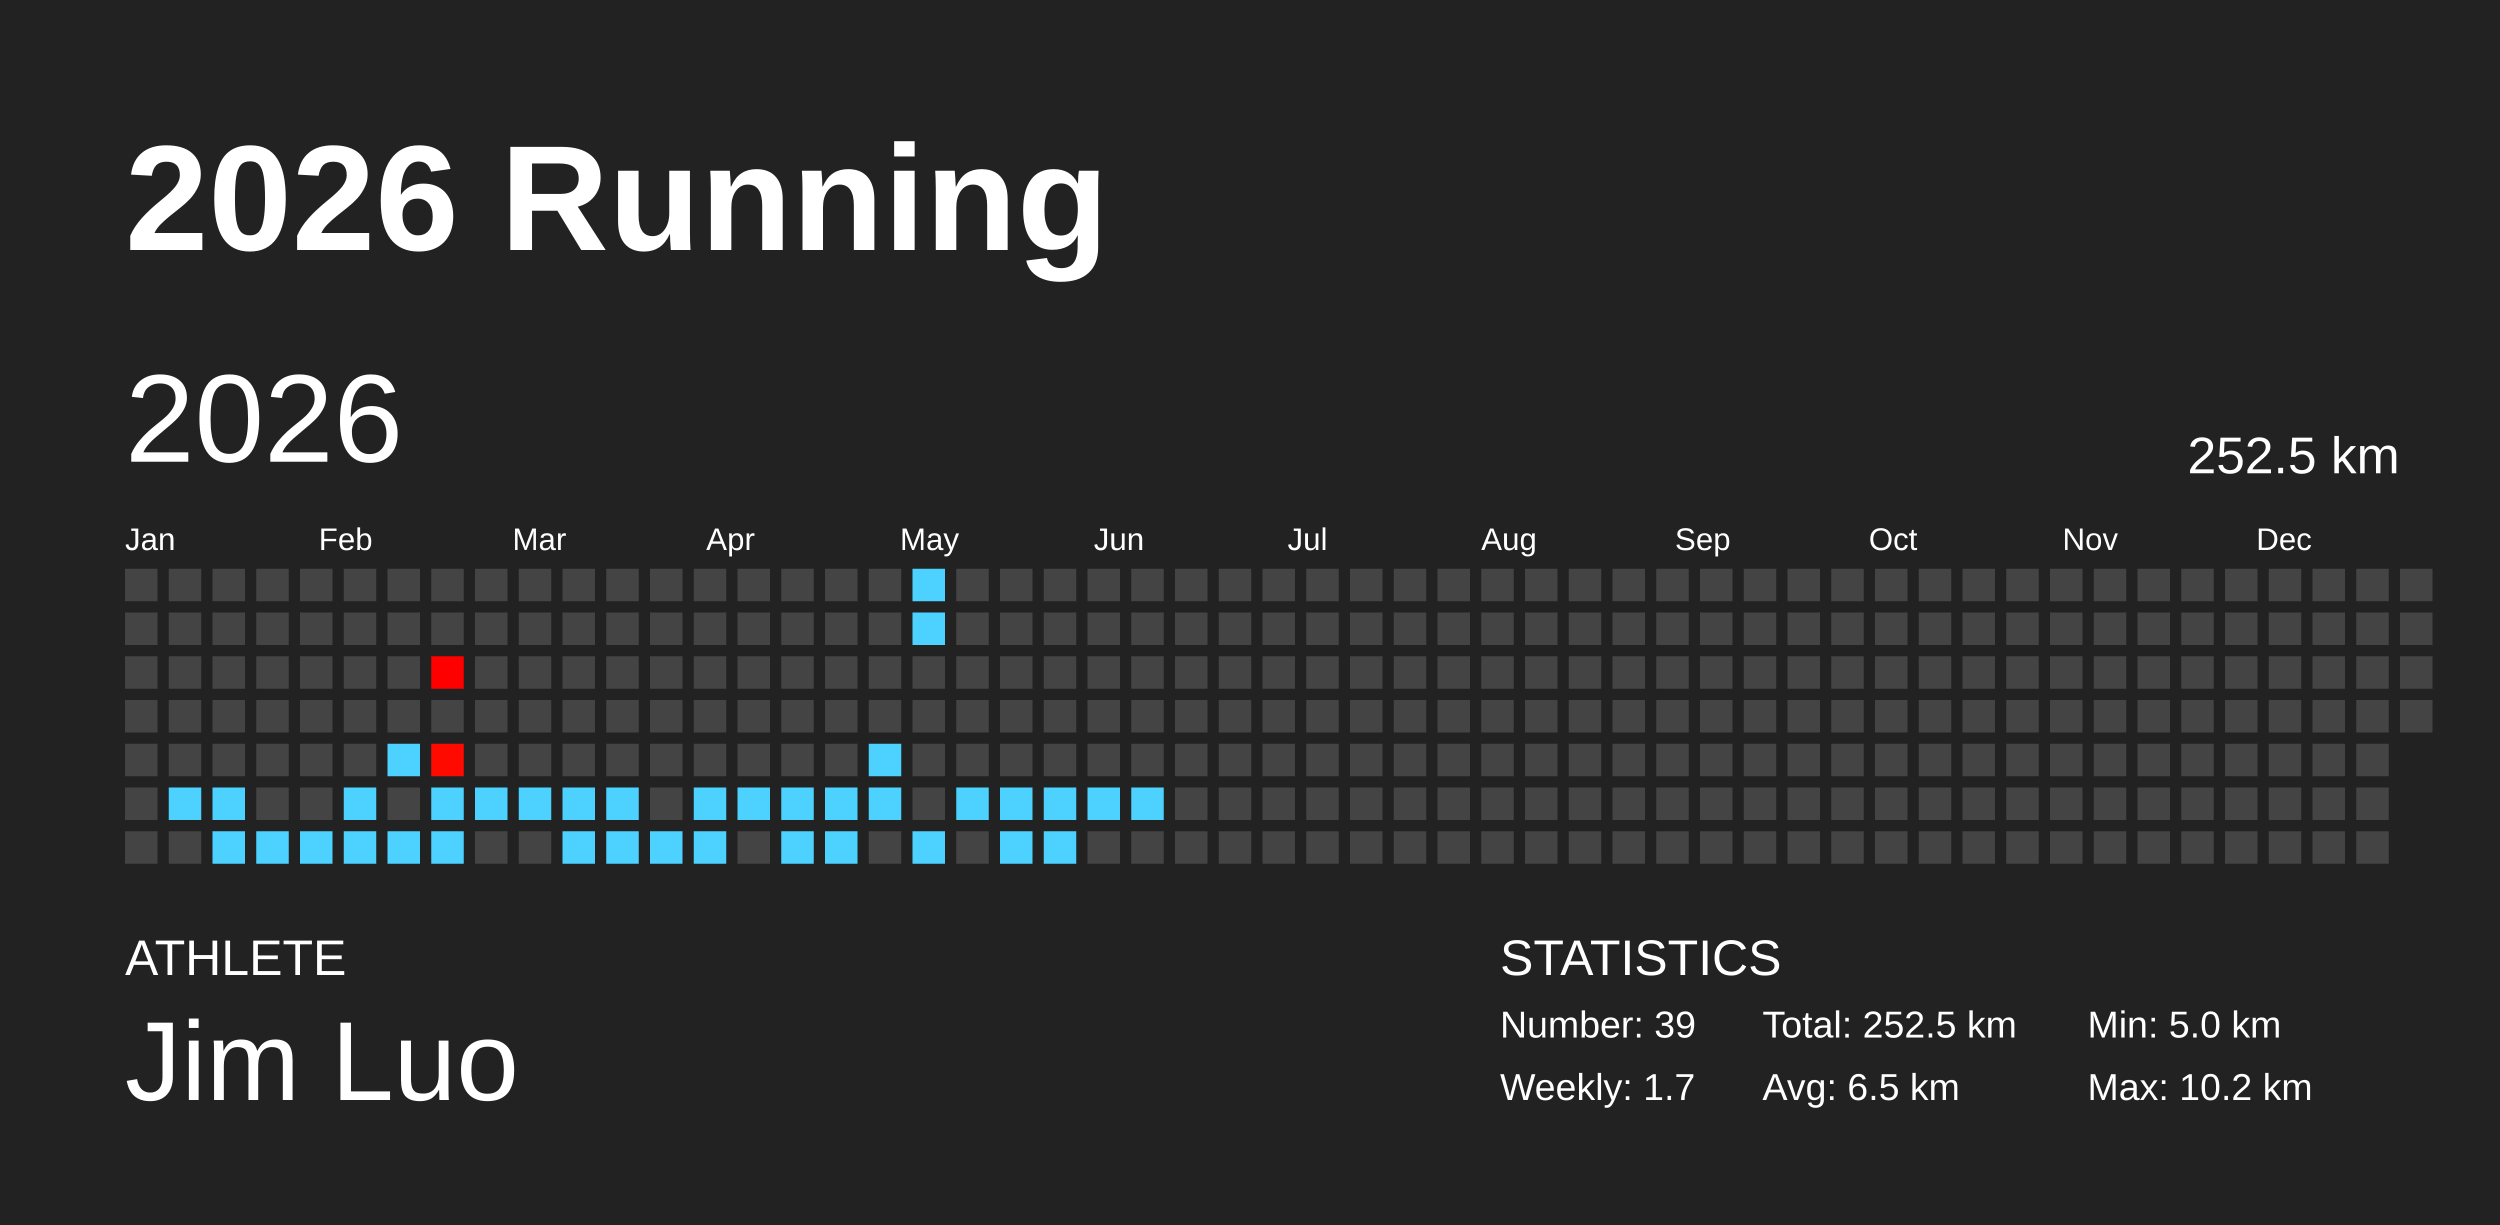
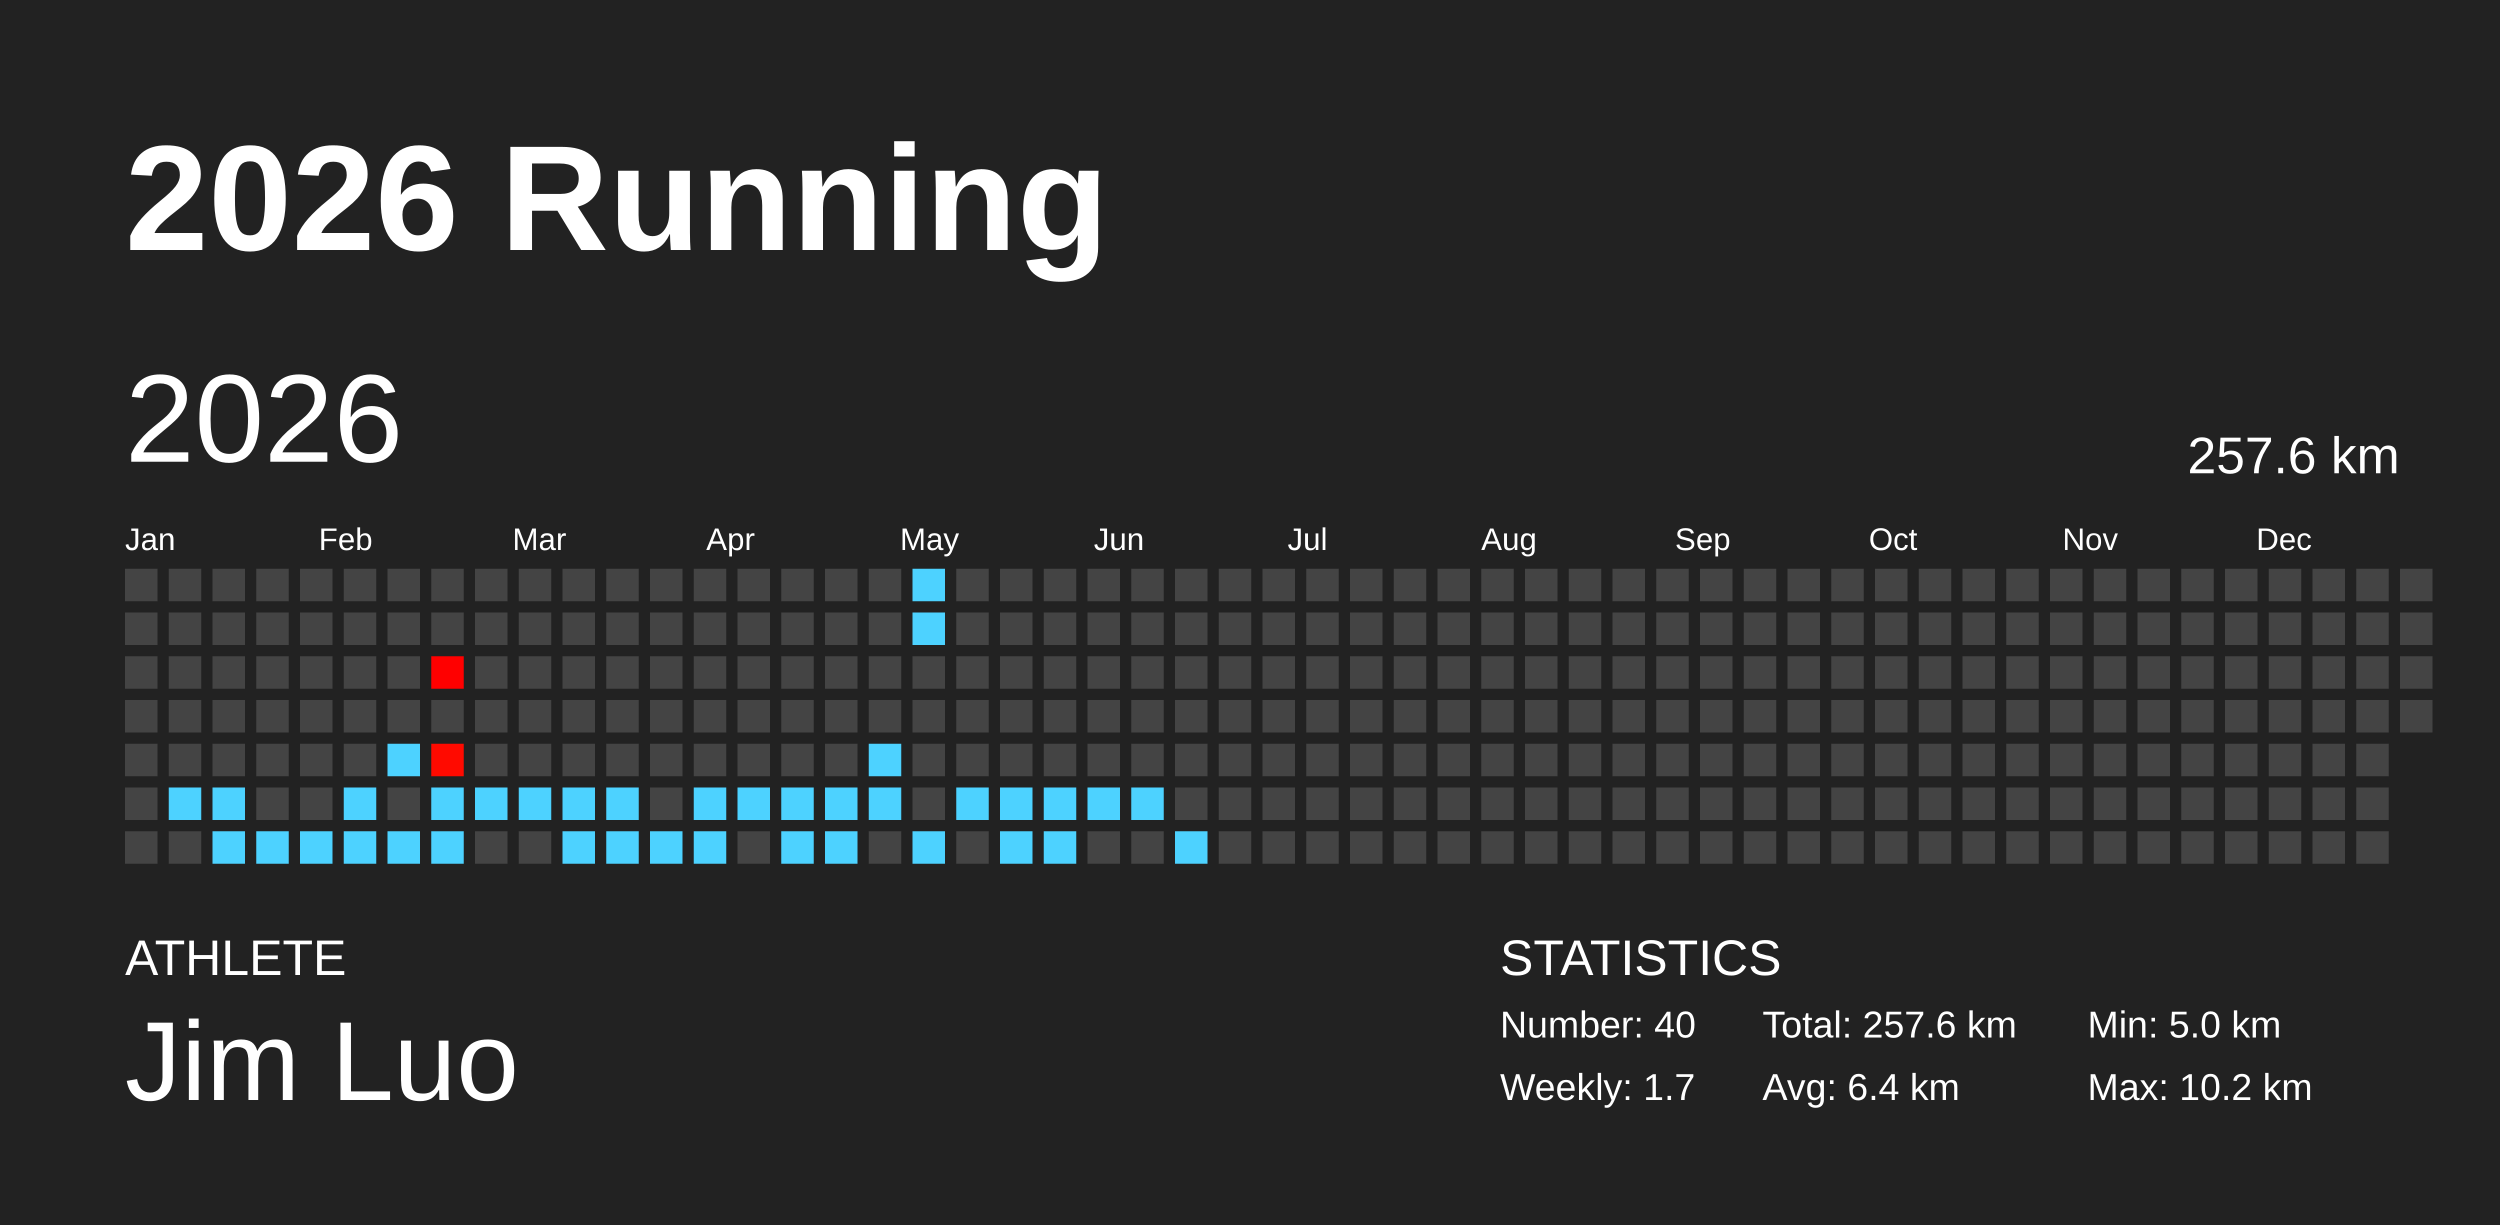
<svg xmlns="http://www.w3.org/2000/svg" baseProfile="full" height="98mm" version="1.1" viewBox="0,0,200,98" width="200mm">
  <defs />
  <rect fill="#222222" height="98" width="200" x="0" y="0" />
  <text fill="#FFFFFF" style="font-size:12px; font-family:Arial; font-weight:bold;" x="10" y="20">2026 Running</text>
  <text fill="#FFFFFF" style="font-size:4px; font-family:Arial" x="10" y="78">ATHLETE</text>
  <text fill="#FFFFFF" style="font-size:9px; font-family:Arial" x="10" y="88">Jim Luo</text>
  <text fill="#FFFFFF" style="font-size:4px; font-family:Arial" x="120" y="78">STATISTICS</text>
-   <text fill="#FFFFFF" style="font-size:3px; font-family:Arial" x="120" y="83">Number: 39</text>
+   <text fill="#FFFFFF" style="font-size:3px; font-family:Arial" x="120" y="83">Number: 40</text>
  <text fill="#FFFFFF" style="font-size:3px; font-family:Arial" x="120" y="88">Weekly: 1.7</text>
-   <text fill="#FFFFFF" style="font-size:3px; font-family:Arial" x="141" y="83">Total: 252.5 km</text>
-   <text fill="#FFFFFF" style="font-size:3px; font-family:Arial" x="141" y="88">Avg: 6.5 km</text>
+   <text fill="#FFFFFF" style="font-size:3px; font-family:Arial" x="141" y="83">Total: 257.6 km</text>
+   <text fill="#FFFFFF" style="font-size:3px; font-family:Arial" x="141" y="88">Avg: 6.4 km</text>
  <text fill="#FFFFFF" style="font-size:3px; font-family:Arial" x="167" y="83">Min: 5.0 km</text>
  <text fill="#FFFFFF" style="font-size:3px; font-family:Arial" x="167" y="88">Max: 10.2 km</text>
  <text dominant-baseline="hanging" fill="#FFFFFF" style="font-size:10.0px; font-family:Arial;" x="10" y="30">2026</text>
-   <text dominant-baseline="hanging" fill="#FFFFFF" style="font-size:4.125px; font-family:Arial;" x="175" y="35">252.5 km</text>
+   <text dominant-baseline="hanging" fill="#FFFFFF" style="font-size:4.125px; font-family:Arial;" x="175" y="35">257.6 km</text>
  <text fill="#FFFFFF" style="font-size:2.5px; font-family:Arial" x="10.0" y="44">Jan</text>
  <text fill="#FFFFFF" style="font-size:2.5px; font-family:Arial" x="25.5" y="44">Feb</text>
  <text fill="#FFFFFF" style="font-size:2.5px; font-family:Arial" x="41.0" y="44">Mar</text>
  <text fill="#FFFFFF" style="font-size:2.5px; font-family:Arial" x="56.5" y="44">Apr</text>
  <text fill="#FFFFFF" style="font-size:2.5px; font-family:Arial" x="72.0" y="44">May</text>
  <text fill="#FFFFFF" style="font-size:2.5px; font-family:Arial" x="87.5" y="44">Jun</text>
  <text fill="#FFFFFF" style="font-size:2.5px; font-family:Arial" x="103.0" y="44">Jul</text>
  <text fill="#FFFFFF" style="font-size:2.5px; font-family:Arial" x="118.5" y="44">Aug</text>
  <text fill="#FFFFFF" style="font-size:2.5px; font-family:Arial" x="134.0" y="44">Sep</text>
  <text fill="#FFFFFF" style="font-size:2.5px; font-family:Arial" x="149.5" y="44">Oct</text>
  <text fill="#FFFFFF" style="font-size:2.5px; font-family:Arial" x="165.0" y="44">Nov</text>
  <text fill="#FFFFFF" style="font-size:2.5px; font-family:Arial" x="180.5" y="44">Dec</text>
  <rect fill="#444444" height="2.6" width="2.6" x="10.0" y="45.5" />
  <rect fill="#444444" height="2.6" width="2.6" x="10.0" y="49.0" />
  <rect fill="#444444" height="2.6" width="2.6" x="10.0" y="52.5" />
  <rect fill="#444444" height="2.6" width="2.6" x="10.0" y="56.0" />
  <rect fill="#444444" height="2.6" width="2.6" x="10.0" y="59.5" />
  <rect fill="#444444" height="2.6" width="2.6" x="10.0" y="63.0" />
  <rect fill="#444444" height="2.6" width="2.6" x="10.0" y="66.5" />
  <rect fill="#444444" height="2.6" width="2.6" x="13.5" y="45.5" />
  <rect fill="#444444" height="2.6" width="2.6" x="13.5" y="49.0" />
  <rect fill="#444444" height="2.6" width="2.6" x="13.5" y="52.5" />
  <rect fill="#444444" height="2.6" width="2.6" x="13.5" y="56.0" />
  <rect fill="#444444" height="2.6" width="2.6" x="13.5" y="59.5" />
  <rect fill="#4dd2ff" height="2.6" width="2.6" x="13.5" y="63.0" />
  <rect fill="#444444" height="2.6" width="2.6" x="13.5" y="66.5" />
  <rect fill="#444444" height="2.6" width="2.6" x="17.0" y="45.5" />
  <rect fill="#444444" height="2.6" width="2.6" x="17.0" y="49.0" />
  <rect fill="#444444" height="2.6" width="2.6" x="17.0" y="52.5" />
  <rect fill="#444444" height="2.6" width="2.6" x="17.0" y="56.0" />
  <rect fill="#444444" height="2.6" width="2.6" x="17.0" y="59.5" />
  <rect fill="#4dd2ff" height="2.6" width="2.6" x="17.0" y="63.0" />
  <rect fill="#4dd2ff" height="2.6" width="2.6" x="17.0" y="66.5" />
  <rect fill="#444444" height="2.6" width="2.6" x="20.5" y="45.5" />
  <rect fill="#444444" height="2.6" width="2.6" x="20.5" y="49.0" />
  <rect fill="#444444" height="2.6" width="2.6" x="20.5" y="52.5" />
  <rect fill="#444444" height="2.6" width="2.6" x="20.5" y="56.0" />
  <rect fill="#444444" height="2.6" width="2.6" x="20.5" y="59.5" />
  <rect fill="#444444" height="2.6" width="2.6" x="20.5" y="63.0" />
  <rect fill="#4dd2ff" height="2.6" width="2.6" x="20.5" y="66.5" />
  <rect fill="#444444" height="2.6" width="2.6" x="24.0" y="45.5" />
  <rect fill="#444444" height="2.6" width="2.6" x="24.0" y="49.0" />
  <rect fill="#444444" height="2.6" width="2.6" x="24.0" y="52.5" />
  <rect fill="#444444" height="2.6" width="2.6" x="24.0" y="56.0" />
  <rect fill="#444444" height="2.6" width="2.6" x="24.0" y="59.5" />
  <rect fill="#444444" height="2.6" width="2.6" x="24.0" y="63.0" />
  <rect fill="#4dd2ff" height="2.6" width="2.6" x="24.0" y="66.5" />
  <rect fill="#444444" height="2.6" width="2.6" x="27.5" y="45.5" />
  <rect fill="#444444" height="2.6" width="2.6" x="27.5" y="49.0" />
  <rect fill="#444444" height="2.6" width="2.6" x="27.5" y="52.5" />
  <rect fill="#444444" height="2.6" width="2.6" x="27.5" y="56.0" />
  <rect fill="#444444" height="2.6" width="2.6" x="27.5" y="59.5" />
  <rect fill="#4dd2ff" height="2.6" width="2.6" x="27.5" y="63.0" />
  <rect fill="#4dd2ff" height="2.6" width="2.6" x="27.5" y="66.5" />
  <rect fill="#444444" height="2.6" width="2.6" x="31.0" y="45.5" />
  <rect fill="#444444" height="2.6" width="2.6" x="31.0" y="49.0" />
  <rect fill="#444444" height="2.6" width="2.6" x="31.0" y="52.5" />
  <rect fill="#444444" height="2.6" width="2.6" x="31.0" y="56.0" />
  <rect fill="#4dd2ff" height="2.6" width="2.6" x="31.0" y="59.5" />
  <rect fill="#444444" height="2.6" width="2.6" x="31.0" y="63.0" />
  <rect fill="#4dd2ff" height="2.6" width="2.6" x="31.0" y="66.5" />
  <rect fill="#444444" height="2.6" width="2.6" x="34.5" y="45.5" />
  <rect fill="#444444" height="2.6" width="2.6" x="34.5" y="49.0" />
  <rect fill="#ff0000" height="2.6" width="2.6" x="34.5" y="52.5" />
  <rect fill="#444444" height="2.6" width="2.6" x="34.5" y="56.0" />
  <rect fill="#ff0a00" height="2.6" width="2.6" x="34.5" y="59.5" />
  <rect fill="#4dd2ff" height="2.6" width="2.6" x="34.5" y="63.0" />
  <rect fill="#4dd2ff" height="2.6" width="2.6" x="34.5" y="66.5" />
  <rect fill="#444444" height="2.6" width="2.6" x="38.0" y="45.5" />
  <rect fill="#444444" height="2.6" width="2.6" x="38.0" y="49.0" />
  <rect fill="#444444" height="2.6" width="2.6" x="38.0" y="52.5" />
  <rect fill="#444444" height="2.6" width="2.6" x="38.0" y="56.0" />
  <rect fill="#444444" height="2.6" width="2.6" x="38.0" y="59.5" />
  <rect fill="#4dd2ff" height="2.6" width="2.6" x="38.0" y="63.0" />
  <rect fill="#444444" height="2.6" width="2.6" x="38.0" y="66.5" />
  <rect fill="#444444" height="2.6" width="2.6" x="41.5" y="45.5" />
  <rect fill="#444444" height="2.6" width="2.6" x="41.5" y="49.0" />
  <rect fill="#444444" height="2.6" width="2.6" x="41.5" y="52.5" />
  <rect fill="#444444" height="2.6" width="2.6" x="41.5" y="56.0" />
  <rect fill="#444444" height="2.6" width="2.6" x="41.5" y="59.5" />
  <rect fill="#4dd2ff" height="2.6" width="2.6" x="41.5" y="63.0" />
  <rect fill="#444444" height="2.6" width="2.6" x="41.5" y="66.5" />
  <rect fill="#444444" height="2.6" width="2.6" x="45.0" y="45.5" />
  <rect fill="#444444" height="2.6" width="2.6" x="45.0" y="49.0" />
  <rect fill="#444444" height="2.6" width="2.6" x="45.0" y="52.5" />
  <rect fill="#444444" height="2.6" width="2.6" x="45.0" y="56.0" />
  <rect fill="#444444" height="2.6" width="2.6" x="45.0" y="59.5" />
  <rect fill="#4dd2ff" height="2.6" width="2.6" x="45.0" y="63.0" />
  <rect fill="#4dd2ff" height="2.6" width="2.6" x="45.0" y="66.5" />
  <rect fill="#444444" height="2.6" width="2.6" x="48.5" y="45.5" />
  <rect fill="#444444" height="2.6" width="2.6" x="48.5" y="49.0" />
  <rect fill="#444444" height="2.6" width="2.6" x="48.5" y="52.5" />
  <rect fill="#444444" height="2.6" width="2.6" x="48.5" y="56.0" />
  <rect fill="#444444" height="2.6" width="2.6" x="48.5" y="59.5" />
  <rect fill="#4dd2ff" height="2.6" width="2.6" x="48.5" y="63.0" />
  <rect fill="#4dd2ff" height="2.6" width="2.6" x="48.5" y="66.5" />
  <rect fill="#444444" height="2.6" width="2.6" x="52.0" y="45.5" />
  <rect fill="#444444" height="2.6" width="2.6" x="52.0" y="49.0" />
  <rect fill="#444444" height="2.6" width="2.6" x="52.0" y="52.5" />
  <rect fill="#444444" height="2.6" width="2.6" x="52.0" y="56.0" />
  <rect fill="#444444" height="2.6" width="2.6" x="52.0" y="59.5" />
  <rect fill="#444444" height="2.6" width="2.6" x="52.0" y="63.0" />
  <rect fill="#4dd2ff" height="2.6" width="2.6" x="52.0" y="66.5" />
  <rect fill="#444444" height="2.6" width="2.6" x="55.5" y="45.5" />
  <rect fill="#444444" height="2.6" width="2.6" x="55.5" y="49.0" />
  <rect fill="#444444" height="2.6" width="2.6" x="55.5" y="52.5" />
  <rect fill="#444444" height="2.6" width="2.6" x="55.5" y="56.0" />
  <rect fill="#444444" height="2.6" width="2.6" x="55.5" y="59.5" />
  <rect fill="#4dd2ff" height="2.6" width="2.6" x="55.5" y="63.0" />
  <rect fill="#4dd2ff" height="2.6" width="2.6" x="55.5" y="66.5" />
  <rect fill="#444444" height="2.6" width="2.6" x="59.0" y="45.5" />
  <rect fill="#444444" height="2.6" width="2.6" x="59.0" y="49.0" />
  <rect fill="#444444" height="2.6" width="2.6" x="59.0" y="52.5" />
  <rect fill="#444444" height="2.6" width="2.6" x="59.0" y="56.0" />
  <rect fill="#444444" height="2.6" width="2.6" x="59.0" y="59.5" />
  <rect fill="#4dd2ff" height="2.6" width="2.6" x="59.0" y="63.0" />
  <rect fill="#444444" height="2.6" width="2.6" x="59.0" y="66.5" />
  <rect fill="#444444" height="2.6" width="2.6" x="62.5" y="45.5" />
  <rect fill="#444444" height="2.6" width="2.6" x="62.5" y="49.0" />
  <rect fill="#444444" height="2.6" width="2.6" x="62.5" y="52.5" />
  <rect fill="#444444" height="2.6" width="2.6" x="62.5" y="56.0" />
  <rect fill="#444444" height="2.6" width="2.6" x="62.5" y="59.5" />
  <rect fill="#4dd2ff" height="2.6" width="2.6" x="62.5" y="63.0" />
  <rect fill="#4dd2ff" height="2.6" width="2.6" x="62.5" y="66.5" />
  <rect fill="#444444" height="2.6" width="2.6" x="66.0" y="45.5" />
  <rect fill="#444444" height="2.6" width="2.6" x="66.0" y="49.0" />
  <rect fill="#444444" height="2.6" width="2.6" x="66.0" y="52.5" />
  <rect fill="#444444" height="2.6" width="2.6" x="66.0" y="56.0" />
  <rect fill="#444444" height="2.6" width="2.6" x="66.0" y="59.5" />
  <rect fill="#4dd2ff" height="2.6" width="2.6" x="66.0" y="63.0" />
  <rect fill="#4dd2ff" height="2.6" width="2.6" x="66.0" y="66.5" />
  <rect fill="#444444" height="2.6" width="2.6" x="69.5" y="45.5" />
  <rect fill="#444444" height="2.6" width="2.6" x="69.5" y="49.0" />
  <rect fill="#444444" height="2.6" width="2.6" x="69.5" y="52.5" />
  <rect fill="#444444" height="2.6" width="2.6" x="69.5" y="56.0" />
  <rect fill="#4dd2ff" height="2.6" width="2.6" x="69.5" y="59.5" />
  <rect fill="#4dd2ff" height="2.6" width="2.6" x="69.5" y="63.0" />
  <rect fill="#444444" height="2.6" width="2.6" x="69.5" y="66.5" />
  <rect fill="#4dd2ff" height="2.6" width="2.6" x="73.0" y="45.5" />
  <rect fill="#4dd2ff" height="2.6" width="2.6" x="73.0" y="49.0" />
  <rect fill="#444444" height="2.6" width="2.6" x="73.0" y="52.5" />
  <rect fill="#444444" height="2.6" width="2.6" x="73.0" y="56.0" />
  <rect fill="#444444" height="2.6" width="2.6" x="73.0" y="59.5" />
  <rect fill="#444444" height="2.6" width="2.6" x="73.0" y="63.0" />
  <rect fill="#4dd2ff" height="2.6" width="2.6" x="73.0" y="66.5" />
  <rect fill="#444444" height="2.6" width="2.6" x="76.5" y="45.5" />
  <rect fill="#444444" height="2.6" width="2.6" x="76.5" y="49.0" />
  <rect fill="#444444" height="2.6" width="2.6" x="76.5" y="52.5" />
  <rect fill="#444444" height="2.6" width="2.6" x="76.5" y="56.0" />
  <rect fill="#444444" height="2.6" width="2.6" x="76.5" y="59.5" />
  <rect fill="#4dd2ff" height="2.6" width="2.6" x="76.5" y="63.0" />
  <rect fill="#444444" height="2.6" width="2.6" x="76.5" y="66.5" />
  <rect fill="#444444" height="2.6" width="2.6" x="80.0" y="45.5" />
  <rect fill="#444444" height="2.6" width="2.6" x="80.0" y="49.0" />
  <rect fill="#444444" height="2.6" width="2.6" x="80.0" y="52.5" />
  <rect fill="#444444" height="2.6" width="2.6" x="80.0" y="56.0" />
  <rect fill="#444444" height="2.6" width="2.6" x="80.0" y="59.5" />
  <rect fill="#4dd2ff" height="2.6" width="2.6" x="80.0" y="63.0" />
  <rect fill="#4dd2ff" height="2.6" width="2.6" x="80.0" y="66.5" />
  <rect fill="#444444" height="2.6" width="2.6" x="83.5" y="45.5" />
  <rect fill="#444444" height="2.6" width="2.6" x="83.5" y="49.0" />
  <rect fill="#444444" height="2.6" width="2.6" x="83.5" y="52.5" />
  <rect fill="#444444" height="2.6" width="2.6" x="83.5" y="56.0" />
  <rect fill="#444444" height="2.6" width="2.6" x="83.5" y="59.5" />
  <rect fill="#4dd2ff" height="2.6" width="2.6" x="83.5" y="63.0" />
  <rect fill="#4dd2ff" height="2.6" width="2.6" x="83.5" y="66.5" />
  <rect fill="#444444" height="2.6" width="2.6" x="87.0" y="45.5" />
  <rect fill="#444444" height="2.6" width="2.6" x="87.0" y="49.0" />
  <rect fill="#444444" height="2.6" width="2.6" x="87.0" y="52.5" />
  <rect fill="#444444" height="2.6" width="2.6" x="87.0" y="56.0" />
  <rect fill="#444444" height="2.6" width="2.6" x="87.0" y="59.5" />
  <rect fill="#4dd2ff" height="2.6" width="2.6" x="87.0" y="63.0" />
  <rect fill="#444444" height="2.6" width="2.6" x="87.0" y="66.5" />
  <rect fill="#444444" height="2.6" width="2.6" x="90.5" y="45.5" />
  <rect fill="#444444" height="2.6" width="2.6" x="90.5" y="49.0" />
  <rect fill="#444444" height="2.6" width="2.6" x="90.5" y="52.5" />
  <rect fill="#444444" height="2.6" width="2.6" x="90.5" y="56.0" />
  <rect fill="#444444" height="2.6" width="2.6" x="90.5" y="59.5" />
  <rect fill="#4dd2ff" height="2.6" width="2.6" x="90.5" y="63.0" />
  <rect fill="#444444" height="2.6" width="2.6" x="90.5" y="66.5" />
  <rect fill="#444444" height="2.6" width="2.6" x="94.0" y="45.5" />
  <rect fill="#444444" height="2.6" width="2.6" x="94.0" y="49.0" />
  <rect fill="#444444" height="2.6" width="2.6" x="94.0" y="52.5" />
  <rect fill="#444444" height="2.6" width="2.6" x="94.0" y="56.0" />
  <rect fill="#444444" height="2.6" width="2.6" x="94.0" y="59.5" />
  <rect fill="#444444" height="2.6" width="2.6" x="94.0" y="63.0" />
-   <rect fill="#444444" height="2.6" width="2.6" x="94.0" y="66.5" />
+   <rect fill="#4dd2ff" height="2.6" width="2.6" x="94.0" y="66.5" />
  <rect fill="#444444" height="2.6" width="2.6" x="97.5" y="45.5" />
  <rect fill="#444444" height="2.6" width="2.6" x="97.5" y="49.0" />
  <rect fill="#444444" height="2.6" width="2.6" x="97.5" y="52.5" />
  <rect fill="#444444" height="2.6" width="2.6" x="97.5" y="56.0" />
  <rect fill="#444444" height="2.6" width="2.6" x="97.5" y="59.5" />
  <rect fill="#444444" height="2.6" width="2.6" x="97.5" y="63.0" />
  <rect fill="#444444" height="2.6" width="2.6" x="97.5" y="66.5" />
  <rect fill="#444444" height="2.6" width="2.6" x="101.0" y="45.5" />
  <rect fill="#444444" height="2.6" width="2.6" x="101.0" y="49.0" />
  <rect fill="#444444" height="2.6" width="2.6" x="101.0" y="52.5" />
  <rect fill="#444444" height="2.6" width="2.6" x="101.0" y="56.0" />
  <rect fill="#444444" height="2.6" width="2.6" x="101.0" y="59.5" />
  <rect fill="#444444" height="2.6" width="2.6" x="101.0" y="63.0" />
  <rect fill="#444444" height="2.6" width="2.6" x="101.0" y="66.5" />
  <rect fill="#444444" height="2.6" width="2.6" x="104.5" y="45.5" />
  <rect fill="#444444" height="2.6" width="2.6" x="104.5" y="49.0" />
  <rect fill="#444444" height="2.6" width="2.6" x="104.5" y="52.5" />
  <rect fill="#444444" height="2.6" width="2.6" x="104.5" y="56.0" />
  <rect fill="#444444" height="2.6" width="2.6" x="104.5" y="59.5" />
  <rect fill="#444444" height="2.6" width="2.6" x="104.5" y="63.0" />
  <rect fill="#444444" height="2.6" width="2.6" x="104.5" y="66.5" />
  <rect fill="#444444" height="2.6" width="2.6" x="108.0" y="45.5" />
  <rect fill="#444444" height="2.6" width="2.6" x="108.0" y="49.0" />
  <rect fill="#444444" height="2.6" width="2.6" x="108.0" y="52.5" />
  <rect fill="#444444" height="2.6" width="2.6" x="108.0" y="56.0" />
  <rect fill="#444444" height="2.6" width="2.6" x="108.0" y="59.5" />
  <rect fill="#444444" height="2.6" width="2.6" x="108.0" y="63.0" />
  <rect fill="#444444" height="2.6" width="2.6" x="108.0" y="66.5" />
  <rect fill="#444444" height="2.6" width="2.6" x="111.5" y="45.5" />
  <rect fill="#444444" height="2.6" width="2.6" x="111.5" y="49.0" />
  <rect fill="#444444" height="2.6" width="2.6" x="111.5" y="52.5" />
  <rect fill="#444444" height="2.6" width="2.6" x="111.5" y="56.0" />
  <rect fill="#444444" height="2.6" width="2.6" x="111.5" y="59.5" />
  <rect fill="#444444" height="2.6" width="2.6" x="111.5" y="63.0" />
  <rect fill="#444444" height="2.6" width="2.6" x="111.5" y="66.5" />
  <rect fill="#444444" height="2.6" width="2.6" x="115.0" y="45.5" />
  <rect fill="#444444" height="2.6" width="2.6" x="115.0" y="49.0" />
  <rect fill="#444444" height="2.6" width="2.6" x="115.0" y="52.5" />
  <rect fill="#444444" height="2.6" width="2.6" x="115.0" y="56.0" />
  <rect fill="#444444" height="2.6" width="2.6" x="115.0" y="59.5" />
  <rect fill="#444444" height="2.6" width="2.6" x="115.0" y="63.0" />
  <rect fill="#444444" height="2.6" width="2.6" x="115.0" y="66.5" />
  <rect fill="#444444" height="2.6" width="2.6" x="118.5" y="45.5" />
  <rect fill="#444444" height="2.6" width="2.6" x="118.5" y="49.0" />
  <rect fill="#444444" height="2.6" width="2.6" x="118.5" y="52.5" />
  <rect fill="#444444" height="2.6" width="2.6" x="118.5" y="56.0" />
  <rect fill="#444444" height="2.6" width="2.6" x="118.5" y="59.5" />
  <rect fill="#444444" height="2.6" width="2.6" x="118.5" y="63.0" />
  <rect fill="#444444" height="2.6" width="2.6" x="118.5" y="66.5" />
  <rect fill="#444444" height="2.6" width="2.6" x="122.0" y="45.5" />
  <rect fill="#444444" height="2.6" width="2.6" x="122.0" y="49.0" />
  <rect fill="#444444" height="2.6" width="2.6" x="122.0" y="52.5" />
  <rect fill="#444444" height="2.6" width="2.6" x="122.0" y="56.0" />
  <rect fill="#444444" height="2.6" width="2.6" x="122.0" y="59.5" />
  <rect fill="#444444" height="2.6" width="2.6" x="122.0" y="63.0" />
  <rect fill="#444444" height="2.6" width="2.6" x="122.0" y="66.5" />
  <rect fill="#444444" height="2.6" width="2.6" x="125.5" y="45.5" />
  <rect fill="#444444" height="2.6" width="2.6" x="125.5" y="49.0" />
  <rect fill="#444444" height="2.6" width="2.6" x="125.5" y="52.5" />
  <rect fill="#444444" height="2.6" width="2.6" x="125.5" y="56.0" />
  <rect fill="#444444" height="2.6" width="2.6" x="125.5" y="59.5" />
  <rect fill="#444444" height="2.6" width="2.6" x="125.5" y="63.0" />
  <rect fill="#444444" height="2.6" width="2.6" x="125.5" y="66.5" />
  <rect fill="#444444" height="2.6" width="2.6" x="129.0" y="45.5" />
  <rect fill="#444444" height="2.6" width="2.6" x="129.0" y="49.0" />
  <rect fill="#444444" height="2.6" width="2.6" x="129.0" y="52.5" />
  <rect fill="#444444" height="2.6" width="2.6" x="129.0" y="56.0" />
  <rect fill="#444444" height="2.6" width="2.6" x="129.0" y="59.5" />
  <rect fill="#444444" height="2.6" width="2.6" x="129.0" y="63.0" />
  <rect fill="#444444" height="2.6" width="2.6" x="129.0" y="66.5" />
  <rect fill="#444444" height="2.6" width="2.6" x="132.5" y="45.5" />
  <rect fill="#444444" height="2.6" width="2.6" x="132.5" y="49.0" />
  <rect fill="#444444" height="2.6" width="2.6" x="132.5" y="52.5" />
  <rect fill="#444444" height="2.6" width="2.6" x="132.5" y="56.0" />
  <rect fill="#444444" height="2.6" width="2.6" x="132.5" y="59.5" />
  <rect fill="#444444" height="2.6" width="2.6" x="132.5" y="63.0" />
  <rect fill="#444444" height="2.6" width="2.6" x="132.5" y="66.5" />
  <rect fill="#444444" height="2.6" width="2.6" x="136.0" y="45.5" />
  <rect fill="#444444" height="2.6" width="2.6" x="136.0" y="49.0" />
  <rect fill="#444444" height="2.6" width="2.6" x="136.0" y="52.5" />
  <rect fill="#444444" height="2.6" width="2.6" x="136.0" y="56.0" />
  <rect fill="#444444" height="2.6" width="2.6" x="136.0" y="59.5" />
  <rect fill="#444444" height="2.6" width="2.6" x="136.0" y="63.0" />
  <rect fill="#444444" height="2.6" width="2.6" x="136.0" y="66.5" />
  <rect fill="#444444" height="2.6" width="2.6" x="139.5" y="45.5" />
  <rect fill="#444444" height="2.6" width="2.6" x="139.5" y="49.0" />
  <rect fill="#444444" height="2.6" width="2.6" x="139.5" y="52.5" />
  <rect fill="#444444" height="2.6" width="2.6" x="139.5" y="56.0" />
  <rect fill="#444444" height="2.6" width="2.6" x="139.5" y="59.5" />
  <rect fill="#444444" height="2.6" width="2.6" x="139.5" y="63.0" />
  <rect fill="#444444" height="2.6" width="2.6" x="139.5" y="66.5" />
  <rect fill="#444444" height="2.6" width="2.6" x="143.0" y="45.5" />
  <rect fill="#444444" height="2.6" width="2.6" x="143.0" y="49.0" />
  <rect fill="#444444" height="2.6" width="2.6" x="143.0" y="52.5" />
  <rect fill="#444444" height="2.6" width="2.6" x="143.0" y="56.0" />
  <rect fill="#444444" height="2.6" width="2.6" x="143.0" y="59.5" />
  <rect fill="#444444" height="2.6" width="2.6" x="143.0" y="63.0" />
  <rect fill="#444444" height="2.6" width="2.6" x="143.0" y="66.5" />
  <rect fill="#444444" height="2.6" width="2.6" x="146.5" y="45.5" />
  <rect fill="#444444" height="2.6" width="2.6" x="146.5" y="49.0" />
  <rect fill="#444444" height="2.6" width="2.6" x="146.5" y="52.5" />
  <rect fill="#444444" height="2.6" width="2.6" x="146.5" y="56.0" />
  <rect fill="#444444" height="2.6" width="2.6" x="146.5" y="59.5" />
  <rect fill="#444444" height="2.6" width="2.6" x="146.5" y="63.0" />
  <rect fill="#444444" height="2.6" width="2.6" x="146.5" y="66.5" />
  <rect fill="#444444" height="2.6" width="2.6" x="150.0" y="45.5" />
  <rect fill="#444444" height="2.6" width="2.6" x="150.0" y="49.0" />
  <rect fill="#444444" height="2.6" width="2.6" x="150.0" y="52.5" />
  <rect fill="#444444" height="2.6" width="2.6" x="150.0" y="56.0" />
  <rect fill="#444444" height="2.6" width="2.6" x="150.0" y="59.5" />
  <rect fill="#444444" height="2.6" width="2.6" x="150.0" y="63.0" />
  <rect fill="#444444" height="2.6" width="2.6" x="150.0" y="66.5" />
  <rect fill="#444444" height="2.6" width="2.6" x="153.5" y="45.5" />
  <rect fill="#444444" height="2.6" width="2.6" x="153.5" y="49.0" />
  <rect fill="#444444" height="2.6" width="2.6" x="153.5" y="52.5" />
  <rect fill="#444444" height="2.6" width="2.6" x="153.5" y="56.0" />
  <rect fill="#444444" height="2.6" width="2.6" x="153.5" y="59.5" />
  <rect fill="#444444" height="2.6" width="2.6" x="153.5" y="63.0" />
  <rect fill="#444444" height="2.6" width="2.6" x="153.5" y="66.5" />
  <rect fill="#444444" height="2.6" width="2.6" x="157.0" y="45.5" />
  <rect fill="#444444" height="2.6" width="2.6" x="157.0" y="49.0" />
  <rect fill="#444444" height="2.6" width="2.6" x="157.0" y="52.5" />
  <rect fill="#444444" height="2.6" width="2.6" x="157.0" y="56.0" />
  <rect fill="#444444" height="2.6" width="2.6" x="157.0" y="59.5" />
  <rect fill="#444444" height="2.6" width="2.6" x="157.0" y="63.0" />
  <rect fill="#444444" height="2.6" width="2.6" x="157.0" y="66.5" />
  <rect fill="#444444" height="2.6" width="2.6" x="160.5" y="45.5" />
  <rect fill="#444444" height="2.6" width="2.6" x="160.5" y="49.0" />
  <rect fill="#444444" height="2.6" width="2.6" x="160.5" y="52.5" />
  <rect fill="#444444" height="2.6" width="2.6" x="160.5" y="56.0" />
  <rect fill="#444444" height="2.6" width="2.6" x="160.5" y="59.5" />
  <rect fill="#444444" height="2.6" width="2.6" x="160.5" y="63.0" />
  <rect fill="#444444" height="2.6" width="2.6" x="160.5" y="66.5" />
  <rect fill="#444444" height="2.6" width="2.6" x="164.0" y="45.5" />
  <rect fill="#444444" height="2.6" width="2.6" x="164.0" y="49.0" />
  <rect fill="#444444" height="2.6" width="2.6" x="164.0" y="52.5" />
  <rect fill="#444444" height="2.6" width="2.6" x="164.0" y="56.0" />
  <rect fill="#444444" height="2.6" width="2.6" x="164.0" y="59.5" />
  <rect fill="#444444" height="2.6" width="2.6" x="164.0" y="63.0" />
  <rect fill="#444444" height="2.6" width="2.6" x="164.0" y="66.5" />
  <rect fill="#444444" height="2.6" width="2.6" x="167.5" y="45.5" />
  <rect fill="#444444" height="2.6" width="2.6" x="167.5" y="49.0" />
  <rect fill="#444444" height="2.6" width="2.6" x="167.5" y="52.5" />
  <rect fill="#444444" height="2.6" width="2.6" x="167.5" y="56.0" />
  <rect fill="#444444" height="2.6" width="2.6" x="167.5" y="59.5" />
  <rect fill="#444444" height="2.6" width="2.6" x="167.5" y="63.0" />
  <rect fill="#444444" height="2.6" width="2.6" x="167.5" y="66.5" />
  <rect fill="#444444" height="2.6" width="2.6" x="171.0" y="45.5" />
  <rect fill="#444444" height="2.6" width="2.6" x="171.0" y="49.0" />
  <rect fill="#444444" height="2.6" width="2.6" x="171.0" y="52.5" />
  <rect fill="#444444" height="2.6" width="2.6" x="171.0" y="56.0" />
  <rect fill="#444444" height="2.6" width="2.6" x="171.0" y="59.5" />
  <rect fill="#444444" height="2.6" width="2.6" x="171.0" y="63.0" />
  <rect fill="#444444" height="2.6" width="2.6" x="171.0" y="66.5" />
  <rect fill="#444444" height="2.6" width="2.6" x="174.5" y="45.5" />
  <rect fill="#444444" height="2.6" width="2.6" x="174.5" y="49.0" />
  <rect fill="#444444" height="2.6" width="2.6" x="174.5" y="52.5" />
  <rect fill="#444444" height="2.6" width="2.6" x="174.5" y="56.0" />
  <rect fill="#444444" height="2.6" width="2.6" x="174.5" y="59.5" />
  <rect fill="#444444" height="2.6" width="2.6" x="174.5" y="63.0" />
  <rect fill="#444444" height="2.6" width="2.6" x="174.5" y="66.5" />
  <rect fill="#444444" height="2.6" width="2.6" x="178.0" y="45.5" />
  <rect fill="#444444" height="2.6" width="2.6" x="178.0" y="49.0" />
  <rect fill="#444444" height="2.6" width="2.6" x="178.0" y="52.5" />
  <rect fill="#444444" height="2.6" width="2.6" x="178.0" y="56.0" />
  <rect fill="#444444" height="2.6" width="2.6" x="178.0" y="59.5" />
  <rect fill="#444444" height="2.6" width="2.6" x="178.0" y="63.0" />
  <rect fill="#444444" height="2.6" width="2.6" x="178.0" y="66.5" />
  <rect fill="#444444" height="2.6" width="2.6" x="181.5" y="45.5" />
  <rect fill="#444444" height="2.6" width="2.6" x="181.5" y="49.0" />
  <rect fill="#444444" height="2.6" width="2.6" x="181.5" y="52.5" />
  <rect fill="#444444" height="2.6" width="2.6" x="181.5" y="56.0" />
  <rect fill="#444444" height="2.6" width="2.6" x="181.5" y="59.5" />
  <rect fill="#444444" height="2.6" width="2.6" x="181.5" y="63.0" />
  <rect fill="#444444" height="2.6" width="2.6" x="181.5" y="66.5" />
  <rect fill="#444444" height="2.6" width="2.6" x="185.0" y="45.5" />
  <rect fill="#444444" height="2.6" width="2.6" x="185.0" y="49.0" />
  <rect fill="#444444" height="2.6" width="2.6" x="185.0" y="52.5" />
  <rect fill="#444444" height="2.6" width="2.6" x="185.0" y="56.0" />
  <rect fill="#444444" height="2.6" width="2.6" x="185.0" y="59.5" />
  <rect fill="#444444" height="2.6" width="2.6" x="185.0" y="63.0" />
  <rect fill="#444444" height="2.6" width="2.6" x="185.0" y="66.5" />
  <rect fill="#444444" height="2.6" width="2.6" x="188.5" y="45.5" />
  <rect fill="#444444" height="2.6" width="2.6" x="188.5" y="49.0" />
  <rect fill="#444444" height="2.6" width="2.6" x="188.5" y="52.5" />
  <rect fill="#444444" height="2.6" width="2.6" x="188.5" y="56.0" />
  <rect fill="#444444" height="2.6" width="2.6" x="188.5" y="59.5" />
  <rect fill="#444444" height="2.6" width="2.6" x="188.5" y="63.0" />
  <rect fill="#444444" height="2.6" width="2.6" x="188.5" y="66.5" />
  <rect fill="#444444" height="2.6" width="2.6" x="192.0" y="45.5" />
  <rect fill="#444444" height="2.6" width="2.6" x="192.0" y="49.0" />
  <rect fill="#444444" height="2.6" width="2.6" x="192.0" y="52.5" />
  <rect fill="#444444" height="2.6" width="2.6" x="192.0" y="56.0" />
</svg>
